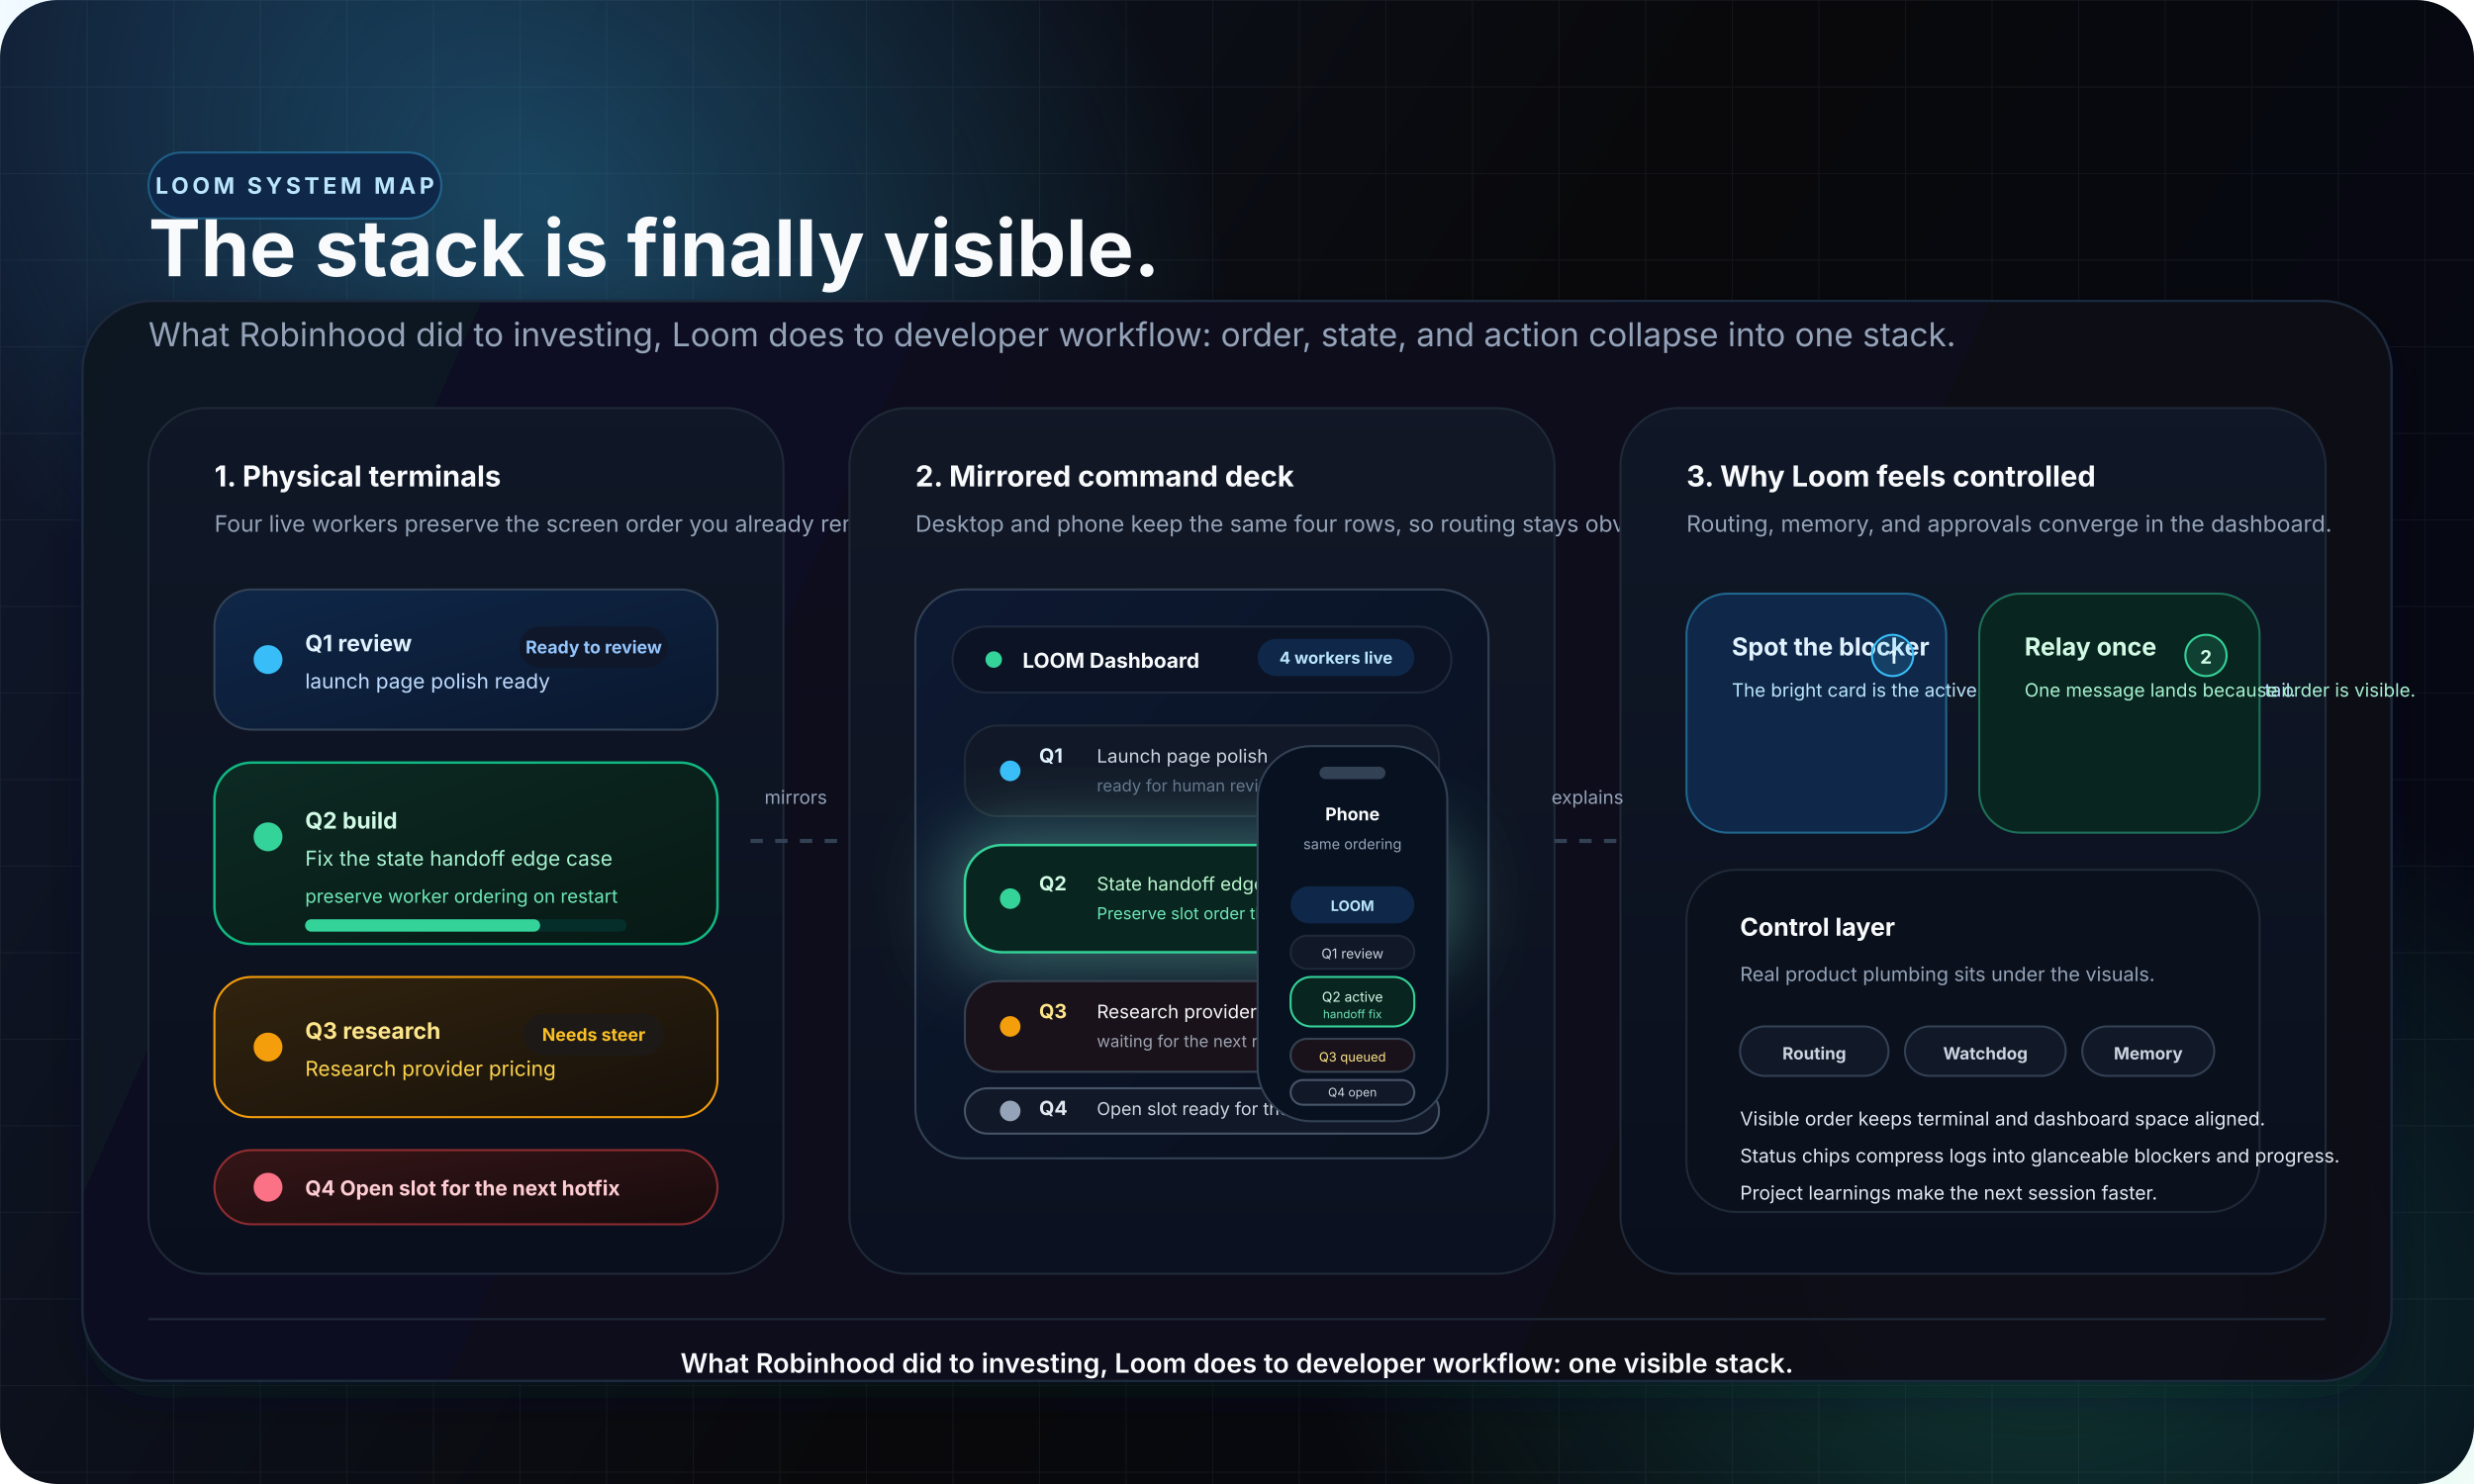
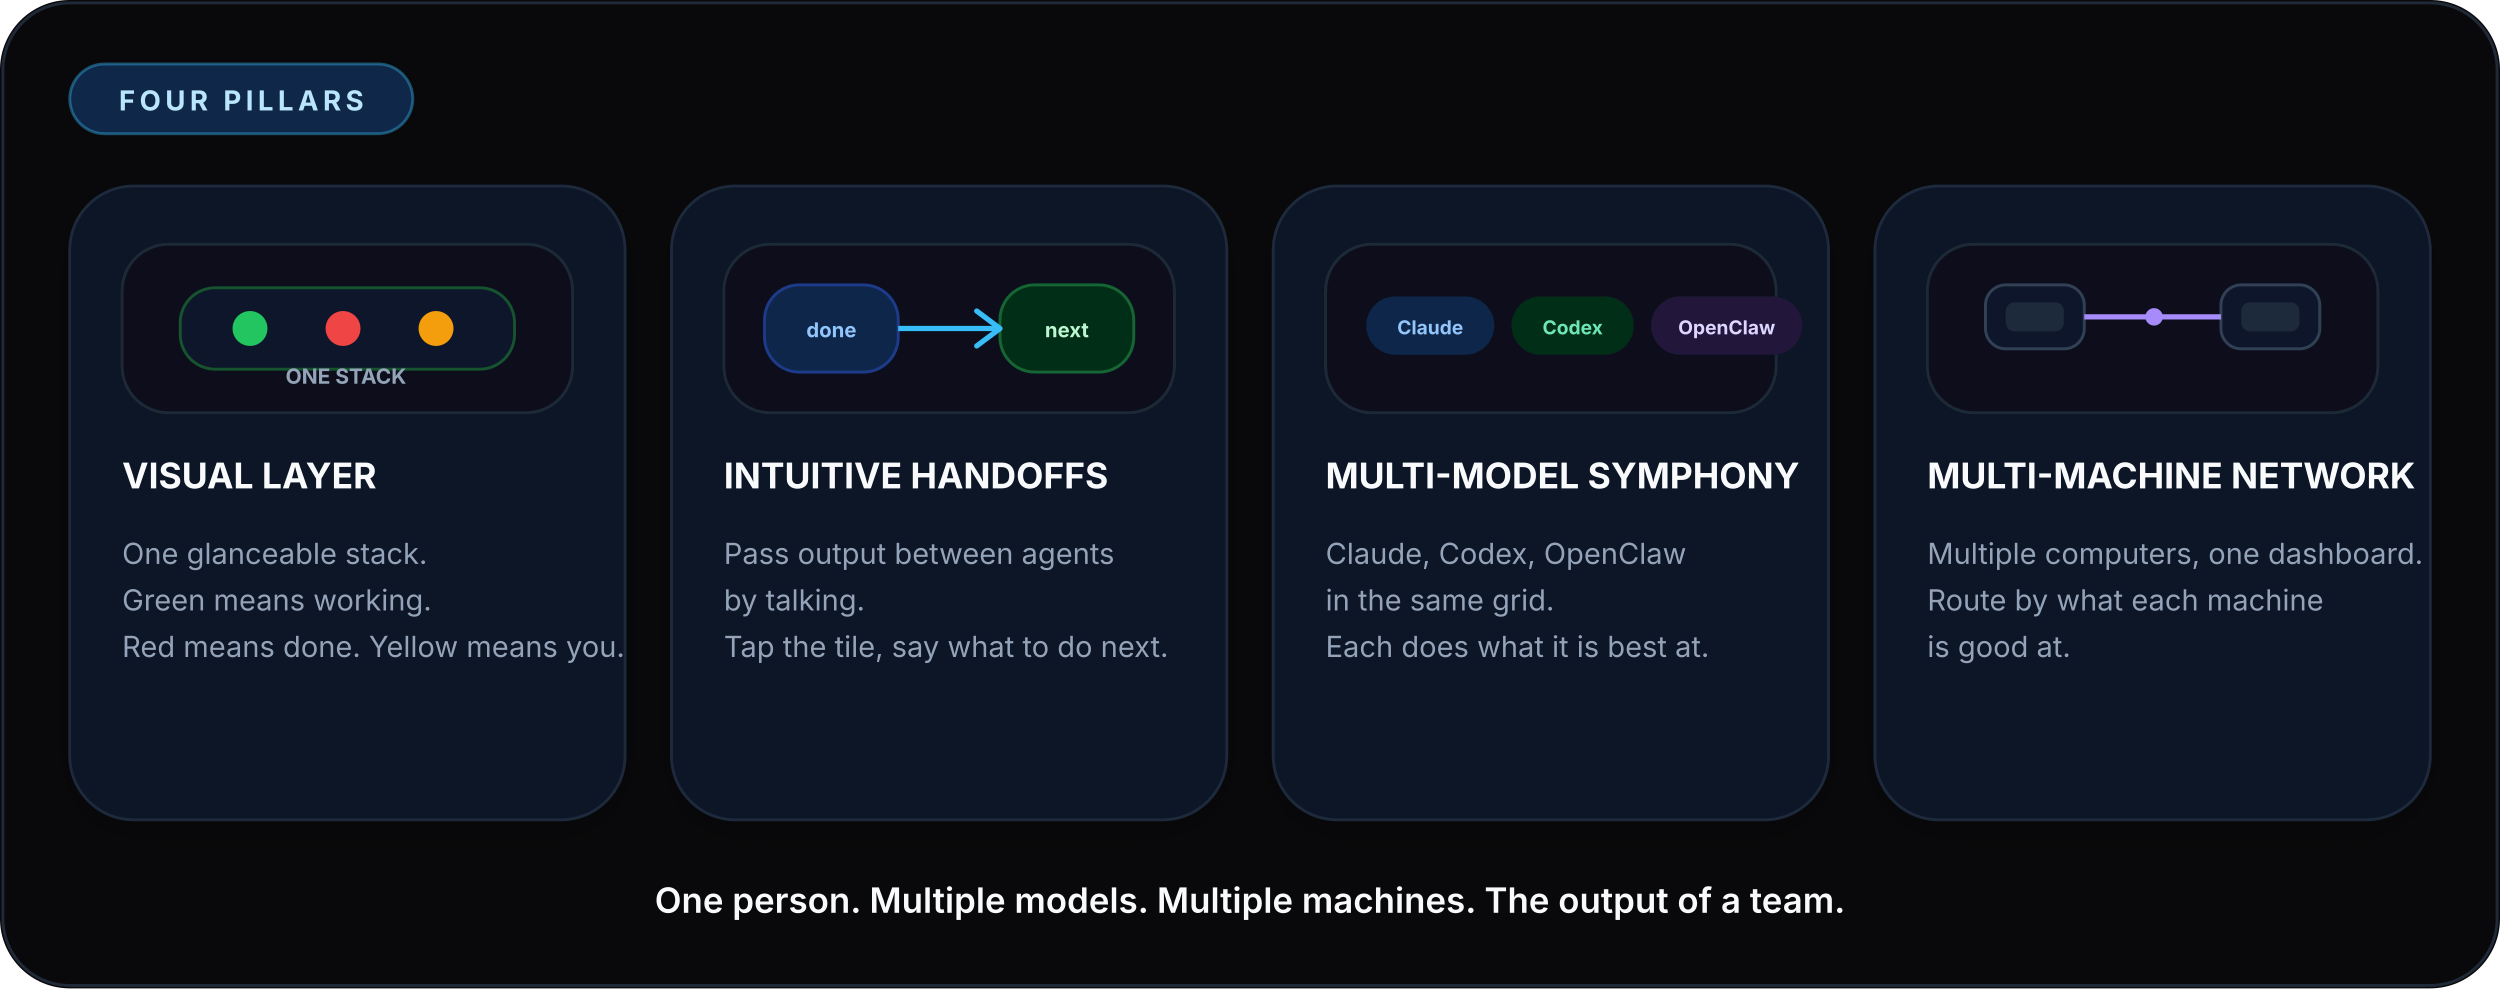
- <svg xmlns="http://www.w3.org/2000/svg" viewBox="0 0 1200 720" fill="none">
+ <svg xmlns="http://www.w3.org/2000/svg" viewBox="0 0 860 340" fill="none">
  <defs>
-     <linearGradient id="bg" x1="80" y1="40" x2="1120" y2="680" gradientUnits="userSpaceOnUse">
-       <stop offset="0%" stop-color="#0f172a" />
-       <stop offset="52%" stop-color="#09090b" />
-       <stop offset="100%" stop-color="#050816" />
-     </linearGradient>
-     <radialGradient id="haloBlue" cx="0" cy="0" r="1" gradientUnits="userSpaceOnUse" gradientTransform="translate(260 96) rotate(34) scale(360 280)">
-       <stop offset="0%" stop-color="#38bdf8" stop-opacity="0.30" />
-       <stop offset="100%" stop-color="#38bdf8" stop-opacity="0" />
-     </radialGradient>
-     <radialGradient id="haloGreen" cx="0" cy="0" r="1" gradientUnits="userSpaceOnUse" gradientTransform="translate(980 620) rotate(12) scale(360 280)">
-       <stop offset="0%" stop-color="#34d399" stop-opacity="0.24" />
-       <stop offset="100%" stop-color="#34d399" stop-opacity="0" />
-     </radialGradient>
-     <linearGradient id="shell" x1="40" y1="150" x2="1160" y2="650" gradientUnits="userSpaceOnUse">
-       <stop offset="0%" stop-color="#0d1324" stop-opacity="0.98" />
-       <stop offset="100%" stop-color="#070b14" stop-opacity="0.98" />
-     </linearGradient>
-     <linearGradient id="panel" x1="0" y1="170" x2="0" y2="620" gradientUnits="userSpaceOnUse">
-       <stop offset="0%" stop-color="#101827" />
-       <stop offset="100%" stop-color="#0a0f1d" />
-     </linearGradient>
-     <linearGradient id="panelSoft" x1="0" y1="170" x2="0" y2="620" gradientUnits="userSpaceOnUse">
-       <stop offset="0%" stop-color="#121826" />
-       <stop offset="100%" stop-color="#0b1120" />
-     </linearGradient>
-     <linearGradient id="blueCard" x1="0" y1="0" x2="1" y2="1">
-       <stop offset="0%" stop-color="#0f2748" />
-       <stop offset="100%" stop-color="#0a172e" />
-     </linearGradient>
-     <linearGradient id="greenCard" x1="0" y1="0" x2="1" y2="1">
-       <stop offset="0%" stop-color="#0c2a23" />
-       <stop offset="100%" stop-color="#081914" />
-     </linearGradient>
-     <linearGradient id="amberCard" x1="0" y1="0" x2="1" y2="1">
-       <stop offset="0%" stop-color="#31230e" />
-       <stop offset="100%" stop-color="#17110b" />
-     </linearGradient>
-     <linearGradient id="redCard" x1="0" y1="0" x2="1" y2="1">
-       <stop offset="0%" stop-color="#351517" />
-       <stop offset="100%" stop-color="#170b0d" />
-     </linearGradient>
-     <linearGradient id="screen" x1="420" y1="220" x2="726" y2="540" gradientUnits="userSpaceOnUse">
-       <stop offset="0%" stop-color="#0e1b36" />
-       <stop offset="100%" stop-color="#09101d" />
-     </linearGradient>
-     <pattern id="grid" width="42" height="42" patternUnits="userSpaceOnUse">
-       <path d="M42 0H0V42" fill="none" stroke="#94a3b8" stroke-opacity="0.08" />
-     </pattern>
    <filter id="shadow" x="-20%" y="-20%" width="140%" height="160%">
-       <feDropShadow dx="0" dy="22" stdDeviation="28" flood-color="#020617" flood-opacity="0.65" />
-       <feDropShadow dx="0" dy="8" stdDeviation="10" flood-color="#0f172a" flood-opacity="0.35" />
-     </filter>
-     <filter id="glowBlue" x="-50%" y="-50%" width="200%" height="200%">
-       <feGaussianBlur stdDeviation="18" result="blur" />
-       <feColorMatrix in="blur" type="matrix" values="1 0 0 0 0  0 0.9 0 0 0  0 0 1 0 0  0 0 0 0.42 0" />
-     </filter>
-     <filter id="glowGreen" x="-50%" y="-50%" width="200%" height="200%">
-       <feGaussianBlur stdDeviation="18" result="blur" />
-       <feColorMatrix in="blur" type="matrix" values="0 0 0 0 0.2  0 1 0 0 0.75  0 0 0 0 0.55  0 0 0 0.42 0" />
+       <feDropShadow dx="0" dy="12" stdDeviation="18" flood-color="#020617" flood-opacity="0.35" />
+       <feDropShadow dx="0" dy="4" stdDeviation="8" flood-color="#020617" flood-opacity="0.16" />
    </filter>
  </defs>
  <style>
    text {
      font-family: "SF Pro Display", "SF Pro Text", Inter, Arial, sans-serif;
    }
  </style>
-   <rect width="1200" height="720" rx="28" fill="url(#bg)" />
-   <rect width="1200" height="720" rx="28" fill="url(#grid)" />
-   <ellipse cx="260" cy="96" rx="360" ry="280" fill="url(#haloBlue)" />
-   <ellipse cx="980" cy="620" rx="360" ry="280" fill="url(#haloGreen)" />
+   <rect width="860" height="340" rx="24" fill="#09090b" />
+   <rect x="1" y="1" width="858" height="338" rx="23" stroke="#1f2937" />
+   <rect x="24" y="22" width="118" height="24" rx="12" fill="#0f2748" stroke="#38bdf8" stroke-opacity="0.4" />
+   <text x="83" y="38" text-anchor="middle" font-size="9.5" font-weight="700" letter-spacing="0.16em" fill="#bae6fd">FOUR PILLARS</text>
  <g filter="url(#shadow)">
-     <rect x="40" y="146" width="1120" height="524" rx="34" fill="url(#shell)" stroke="#1e293b" stroke-width="1.2" />
+     <rect x="24" y="64" width="191" height="218" rx="22" fill="#0b1325" stroke="#1e293b" />
+     <rect x="42" y="84" width="155" height="58" rx="16" fill="#09111d" stroke="#1f2937" />
+     <rect x="62" y="99" width="115" height="28" rx="12" fill="#0f172a" stroke="#14532d" />
+     <circle cx="86" cy="113" r="6" fill="#22c55e" />
+     <circle cx="118" cy="113" r="6" fill="#ef4444" />
+     <circle cx="150" cy="113" r="6" fill="#f59e0b" />
+     <text x="119" y="132" text-anchor="middle" font-size="7.2" font-weight="700" fill="#94a3b8">ONE STACK</text>
+     <text x="42" y="168" font-size="12.2" font-weight="700" fill="#f8fafc">VISUAL LAYER</text>
+     <text x="42" y="194" font-size="10" fill="#94a3b8">One glanceable stack.</text>
+     <text x="42" y="210" font-size="10" fill="#94a3b8">Green means working.</text>
+     <text x="42" y="226" font-size="10" fill="#94a3b8">Red means done. Yellow means you.</text>
  </g>
-   <rect x="72" y="74" width="142" height="32" rx="16" fill="#0f2748" stroke="#38bdf8" stroke-opacity="0.35" />
-   <text x="143" y="94" text-anchor="middle" font-size="11" font-weight="700" letter-spacing="0.16em" fill="#bae6fd">LOOM SYSTEM MAP</text>
-   <text x="72" y="134" font-size="38" font-weight="700" fill="#f8fafc">The stack is finally visible.</text>
-   <text x="72" y="168" font-size="16" fill="#94a3b8">What Robinhood did to investing, Loom does to developer workflow: order, state, and action collapse into one stack.</text>
-   <rect x="72" y="198" width="308" height="420" rx="28" fill="url(#panel)" stroke="#1f2937" />
-   <text x="104" y="236" font-size="14" font-weight="700" fill="#f8fafc">1. Physical terminals</text>
-   <text x="104" y="258" font-size="11" fill="#94a3b8">Four live workers preserve the screen order you already remember.</text>
-   <rect x="104" y="286" width="244" height="68" rx="18" fill="url(#blueCard)" stroke="#334155" />
-   <circle cx="130" cy="320" r="7" fill="#38bdf8" />
-   <text x="148" y="316" font-size="11" font-weight="700" fill="#e0f2fe">Q1  review</text>
-   <text x="148" y="334" font-size="10" fill="#bfdbfe">launch page polish ready</text>
-   <rect x="252" y="304" width="72" height="20" rx="10" fill="#0f172a" />
-   <text x="288" y="317" text-anchor="middle" font-size="8.5" font-weight="700" fill="#93c5fd">Ready to review</text>
-   <rect x="104" y="370" width="244" height="88" rx="18" fill="url(#greenCard)" stroke="#10b981" stroke-width="1.2" />
-   <circle cx="130" cy="406" r="7" fill="#34d399" />
-   <text x="148" y="402" font-size="11" font-weight="700" fill="#d1fae5">Q2  build</text>
-   <text x="148" y="420" font-size="10" fill="#a7f3d0">Fix the state handoff edge case</text>
-   <text x="148" y="438" font-size="9" fill="#6ee7b7">preserve worker ordering on restart</text>
-   <rect x="148" y="446" width="156" height="6" rx="3" fill="#052e2b" />
-   <rect x="148" y="446" width="114" height="6" rx="3" fill="#34d399" />
-   <rect x="104" y="474" width="244" height="68" rx="18" fill="url(#amberCard)" stroke="#f59e0b" />
-   <circle cx="130" cy="508" r="7" fill="#f59e0b" />
-   <text x="148" y="504" font-size="11" font-weight="700" fill="#fde68a">Q3  research</text>
-   <text x="148" y="522" font-size="10" fill="#fcd34d">Research provider pricing</text>
-   <rect x="254" y="492" width="68" height="20" rx="10" fill="#1c1917" />
-   <text x="288" y="505" text-anchor="middle" font-size="8.5" font-weight="700" fill="#fbbf24">Needs steer</text>
-   <rect x="104" y="558" width="244" height="36" rx="18" fill="url(#redCard)" stroke="#ef4444" stroke-opacity="0.55" />
-   <circle cx="130" cy="576" r="7" fill="#fb7185" />
-   <text x="148" y="580" font-size="10" font-weight="700" fill="#fecdd3">Q4  Open slot for the next hotfix</text>
-   <rect x="412" y="198" width="342" height="420" rx="28" fill="url(#panelSoft)" stroke="#1f2937" />
-   <text x="444" y="236" font-size="14" font-weight="700" fill="#f8fafc">2. Mirrored command deck</text>
-   <text x="444" y="258" font-size="11" fill="#94a3b8">Desktop and phone keep the same four rows, so routing stays obvious everywhere.</text>
-   <rect x="444" y="286" width="278" height="276" rx="24" fill="url(#screen)" stroke="#334155" />
-   <rect x="462" y="304" width="242" height="32" rx="16" fill="#0b1325" stroke="#1e293b" />
-   <circle cx="482" cy="320" r="4" fill="#34d399" />
-   <text x="496" y="324" font-size="10" font-weight="700" fill="#f8fafc">LOOM  Dashboard</text>
-   <rect x="610" y="310" width="76" height="18" rx="9" fill="#0f2748" />
-   <text x="648" y="322" text-anchor="middle" font-size="8" font-weight="700" fill="#bae6fd">4 workers live</text>
-   <rect x="468" y="352" width="230" height="44" rx="16" fill="#111827" stroke="#1f2937" />
-   <circle cx="490" cy="374" r="5" fill="#38bdf8" />
-   <text x="504" y="370" font-size="9.5" font-weight="700" fill="#e0f2fe">Q1</text>
-   <text x="532" y="370" font-size="9" fill="#cbd5e1">Launch page polish</text>
-   <text x="532" y="384" font-size="8" fill="#64748b">ready for human review</text>
-   <g filter="url(#glowGreen)">
-     <rect x="462" y="404" width="242" height="64" rx="20" fill="#0d1f1a" />
+   <g filter="url(#shadow)">
+     <rect x="231" y="64" width="191" height="218" rx="22" fill="#0b1325" stroke="#1e293b" />
+     <rect x="249" y="84" width="155" height="58" rx="16" fill="#09111d" stroke="#1f2937" />
+     <rect x="263" y="98" width="46" height="30" rx="12" fill="#0f2748" stroke="#1e3a8a" />
+     <text x="286" y="116" text-anchor="middle" font-size="7" font-weight="700" fill="#93c5fd">done</text>
+     <rect x="344" y="98" width="46" height="30" rx="12" fill="#052e16" stroke="#166534" />
+     <text x="367" y="116" text-anchor="middle" font-size="7" font-weight="700" fill="#bbf7d0">next</text>
+     <path d="M309 113H344" stroke="#38bdf8" stroke-width="1.8" />
+     <path d="M336 107L344 113L336 119" fill="none" stroke="#38bdf8" stroke-width="1.8" stroke-linecap="round" stroke-linejoin="round" />
+     <text x="249" y="168" font-size="12.2" font-weight="700" fill="#f8fafc">INTUITIVE HANDOFFS</text>
+     <text x="249" y="194" font-size="10" fill="#94a3b8">Pass output between agents</text>
+     <text x="249" y="210" font-size="10" fill="#94a3b8">by talking.</text>
+     <text x="249" y="226" font-size="10" fill="#94a3b8">Tap the tile, say what to do next.</text>
  </g>
-   <rect x="468" y="410" width="230" height="52" rx="18" fill="#09251f" stroke="#34d399" stroke-width="1.2" />
-   <circle cx="490" cy="436" r="5" fill="#34d399" />
-   <text x="504" y="432" font-size="9.5" font-weight="700" fill="#d1fae5">Q2</text>
-   <text x="532" y="432" font-size="9" fill="#bbf7d0">State handoff edge case</text>
-   <text x="532" y="446" font-size="8" fill="#6ee7b7">Preserve slot order through restart</text>
-   <rect x="468" y="476" width="230" height="44" rx="16" fill="#19121a" stroke="#374151" />
-   <circle cx="490" cy="498" r="5" fill="#f59e0b" />
-   <text x="504" y="494" font-size="9.5" font-weight="700" fill="#fde68a">Q3</text>
-   <text x="532" y="494" font-size="9" fill="#f3f4f6">Research provider pricing</text>
-   <text x="532" y="508" font-size="8" fill="#9ca3af">waiting for the next routing note</text>
-   <rect x="468" y="528" width="230" height="22" rx="11" fill="#111827" stroke="#475569" />
-   <circle cx="490" cy="539" r="5" fill="#94a3b8" />
-   <text x="504" y="541" font-size="9.5" font-weight="700" fill="#e2e8f0">Q4</text>
-   <text x="532" y="541" font-size="8.6" fill="#cbd5e1">Open slot ready for the next hotfix</text>
-   <rect x="610" y="362" width="92" height="182" rx="26" fill="#08111f" stroke="#334155" />
-   <rect x="640" y="372" width="32" height="6" rx="3" fill="#334155" />
-   <text x="656" y="398" text-anchor="middle" font-size="8.5" font-weight="700" fill="#f8fafc">Phone</text>
-   <text x="656" y="412" text-anchor="middle" font-size="7" fill="#94a3b8">same ordering</text>
-   <rect x="626" y="430" width="60" height="18" rx="9" fill="#0f2748" />
-   <text x="656" y="442" text-anchor="middle" font-size="7" font-weight="700" fill="#bae6fd">LOOM</text>
-   <rect x="626" y="454" width="60" height="16" rx="8" fill="#111827" stroke="#1f2937" />
-   <text x="656" y="465" text-anchor="middle" font-size="6.6" fill="#cbd5e1">Q1 review</text>
-   <rect x="626" y="474" width="60" height="24" rx="10" fill="#09251f" stroke="#34d399" />
-   <text x="656" y="486" text-anchor="middle" font-size="6.6" fill="#d1fae5">Q2 active</text>
-   <text x="656" y="494" text-anchor="middle" font-size="5.6" fill="#6ee7b7">handoff fix</text>
-   <rect x="626" y="504" width="60" height="16" rx="8" fill="#19121a" stroke="#374151" />
-   <text x="656" y="515" text-anchor="middle" font-size="6.2" fill="#fde68a">Q3 queued</text>
-   <rect x="626" y="524" width="60" height="12" rx="6" fill="#111827" stroke="#475569" />
-   <text x="656" y="532" text-anchor="middle" font-size="5.8" fill="#cbd5e1">Q4 open</text>
-   <rect x="786" y="198" width="342" height="420" rx="28" fill="url(#panel)" stroke="#1f2937" />
-   <text x="818" y="236" font-size="14" font-weight="700" fill="#f8fafc">3. Why Loom feels controlled</text>
-   <text x="818" y="258" font-size="11" fill="#94a3b8">Routing, memory, and approvals converge in the dashboard.</text>
-   <rect x="818" y="288" width="126" height="116" rx="20" fill="#0f2748" stroke="#38bdf8" stroke-opacity="0.45" />
-   <text x="840" y="318" font-size="12" font-weight="700" fill="#e0f2fe">Spot the blocker</text>
-   <text x="840" y="338" font-size="9" fill="#bae6fd">The bright card is the active issue, not one more line in a log tail.</text>
-   <circle cx="918" cy="318" r="10" fill="#38bdf8" fill-opacity="0.16" stroke="#38bdf8" />
-   <text x="918" y="322" text-anchor="middle" font-size="9" font-weight="700" fill="#e0f2fe">1</text>
-   <rect x="960" y="288" width="136" height="116" rx="20" fill="#09251f" stroke="#34d399" stroke-opacity="0.45" />
-   <text x="982" y="318" font-size="12" font-weight="700" fill="#d1fae5">Relay once</text>
-   <text x="982" y="338" font-size="9" fill="#a7f3d0">One message lands because order is visible.</text>
-   <circle cx="1070" cy="318" r="10" fill="#34d399" fill-opacity="0.16" stroke="#34d399" />
-   <text x="1070" y="322" text-anchor="middle" font-size="9" font-weight="700" fill="#d1fae5">2</text>
-   <rect x="818" y="422" width="278" height="166" rx="24" fill="#0a101c" stroke="#1f2937" />
-   <text x="844" y="454" font-size="12" font-weight="700" fill="#f8fafc">Control layer</text>
-   <text x="844" y="476" font-size="9.5" fill="#94a3b8">Real product plumbing sits under the visuals.</text>
-   <rect x="844" y="498" width="72" height="24" rx="12" fill="#111827" stroke="#334155" />
-   <text x="880" y="514" text-anchor="middle" font-size="8.2" font-weight="700" fill="#cbd5e1">Routing</text>
-   <rect x="924" y="498" width="78" height="24" rx="12" fill="#111827" stroke="#334155" />
-   <text x="963" y="514" text-anchor="middle" font-size="8.2" font-weight="700" fill="#cbd5e1">Watchdog</text>
-   <rect x="1010" y="498" width="64" height="24" rx="12" fill="#111827" stroke="#334155" />
-   <text x="1042" y="514" text-anchor="middle" font-size="8.2" font-weight="700" fill="#cbd5e1">Memory</text>
-   <text x="844" y="546" font-size="9.2" fill="#e2e8f0">Visible order keeps terminal and dashboard space aligned.</text>
-   <text x="844" y="564" font-size="9.2" fill="#e2e8f0">Status chips compress logs into glanceable blockers and progress.</text>
-   <text x="844" y="582" font-size="9.2" fill="#e2e8f0">Project learnings make the next session faster.</text>
-   <path d="M364 408C390 408 390 408 412 408" stroke="#334155" stroke-width="2" stroke-dasharray="6 6" />
-   <path d="M754 408C776 408 776 408 786 408" stroke="#334155" stroke-width="2" stroke-dasharray="6 6" />
-   <text x="386" y="390" text-anchor="middle" font-size="9" fill="#94a3b8">mirrors</text>
-   <text x="770" y="390" text-anchor="middle" font-size="9" fill="#94a3b8">explains</text>
-   <line x1="72" y1="640" x2="1128" y2="640" stroke="#1f2937" />
-   <text x="600" y="666" text-anchor="middle" font-size="13" font-weight="600" fill="#f8fafc">What Robinhood did to investing, Loom does to developer workflow: one visible stack.</text>
+   <g filter="url(#shadow)">
+     <rect x="438" y="64" width="191" height="218" rx="22" fill="#0b1325" stroke="#1e293b" />
+     <rect x="456" y="84" width="155" height="58" rx="16" fill="#09111d" stroke="#1f2937" />
+     <rect x="470" y="102" width="44" height="20" rx="10" fill="#0f2748" />
+     <text x="492" y="115" text-anchor="middle" font-size="6.6" font-weight="700" fill="#93c5fd">Claude</text>
+     <rect x="520" y="102" width="42" height="20" rx="10" fill="#052e16" />
+     <text x="541" y="115" text-anchor="middle" font-size="6.6" font-weight="700" fill="#6ee7b7">Codex</text>
+     <rect x="568" y="102" width="52" height="20" rx="10" fill="#20163a" />
+     <text x="594" y="115" text-anchor="middle" font-size="6.6" font-weight="700" fill="#ddd6fe">OpenClaw</text>
+     <text x="456" y="168" font-size="12.2" font-weight="700" fill="#f8fafc">MULTI-MODEL SYMPHONY</text>
+     <text x="456" y="194" font-size="10" fill="#94a3b8">Claude, Codex, OpenClaw</text>
+     <text x="456" y="210" font-size="10" fill="#94a3b8">in the same grid.</text>
+     <text x="456" y="226" font-size="10" fill="#94a3b8">Each does what it is best at.</text>
+   </g>
+   <g filter="url(#shadow)">
+     <rect x="645" y="64" width="191" height="218" rx="22" fill="#0b1325" stroke="#1e293b" />
+     <rect x="663" y="84" width="155" height="58" rx="16" fill="#09111d" stroke="#1f2937" />
+     <rect x="683" y="98" width="34" height="22" rx="7" fill="#0f172a" stroke="#334155" />
+     <rect x="690" y="104" width="20" height="10" rx="3" fill="#1e293b" />
+     <rect x="764" y="98" width="34" height="22" rx="7" fill="#0f172a" stroke="#334155" />
+     <rect x="771" y="104" width="20" height="10" rx="3" fill="#1e293b" />
+     <path d="M717 109H764" stroke="#a78bfa" stroke-width="1.8" />
+     <circle cx="741" cy="109" r="3" fill="#a78bfa" />
+     <text x="663" y="168" font-size="12.2" font-weight="700" fill="#f8fafc">MULTI-MACHINE NETWORK</text>
+     <text x="663" y="194" font-size="10" fill="#94a3b8">Multiple computers, one dashboard.</text>
+     <text x="663" y="210" font-size="10" fill="#94a3b8">Route by what each machine</text>
+     <text x="663" y="226" font-size="10" fill="#94a3b8">is good at.</text>
+   </g>
+   <text x="430" y="314" text-anchor="middle" font-size="12" font-weight="600" fill="#f8fafc">One person. Multiple models. Multiple machines. The output of a team.</text>
</svg>
